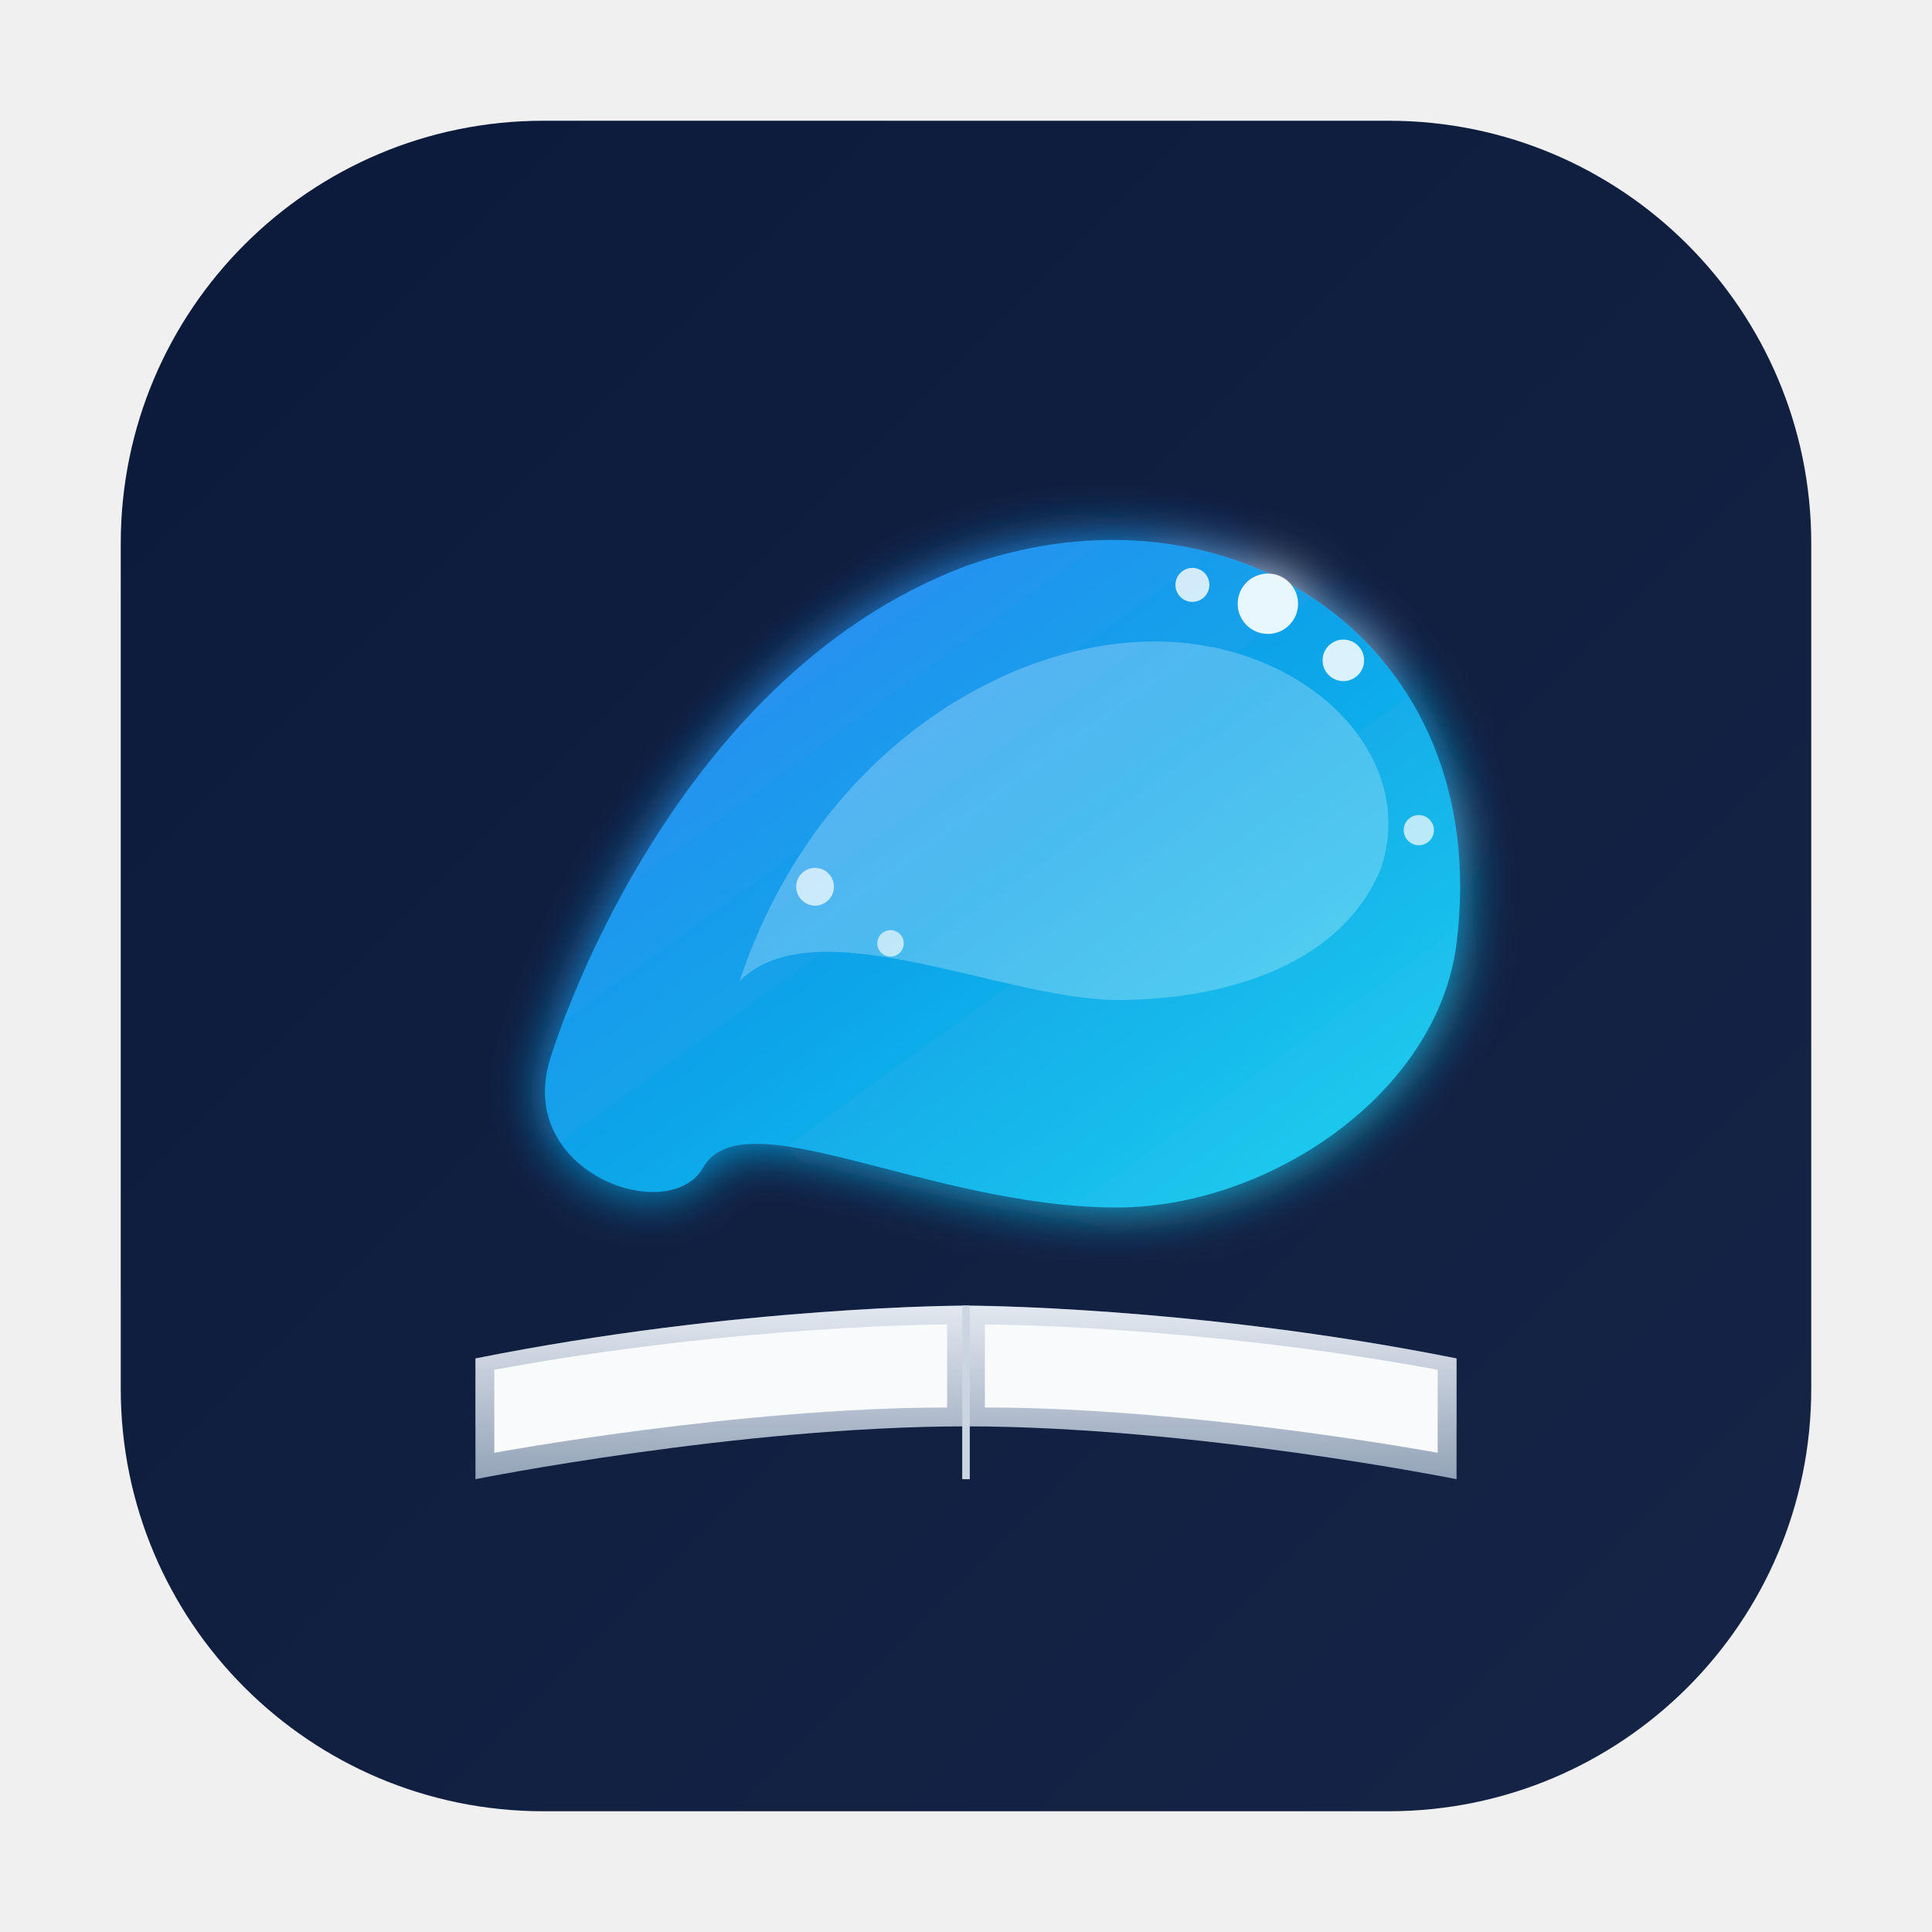
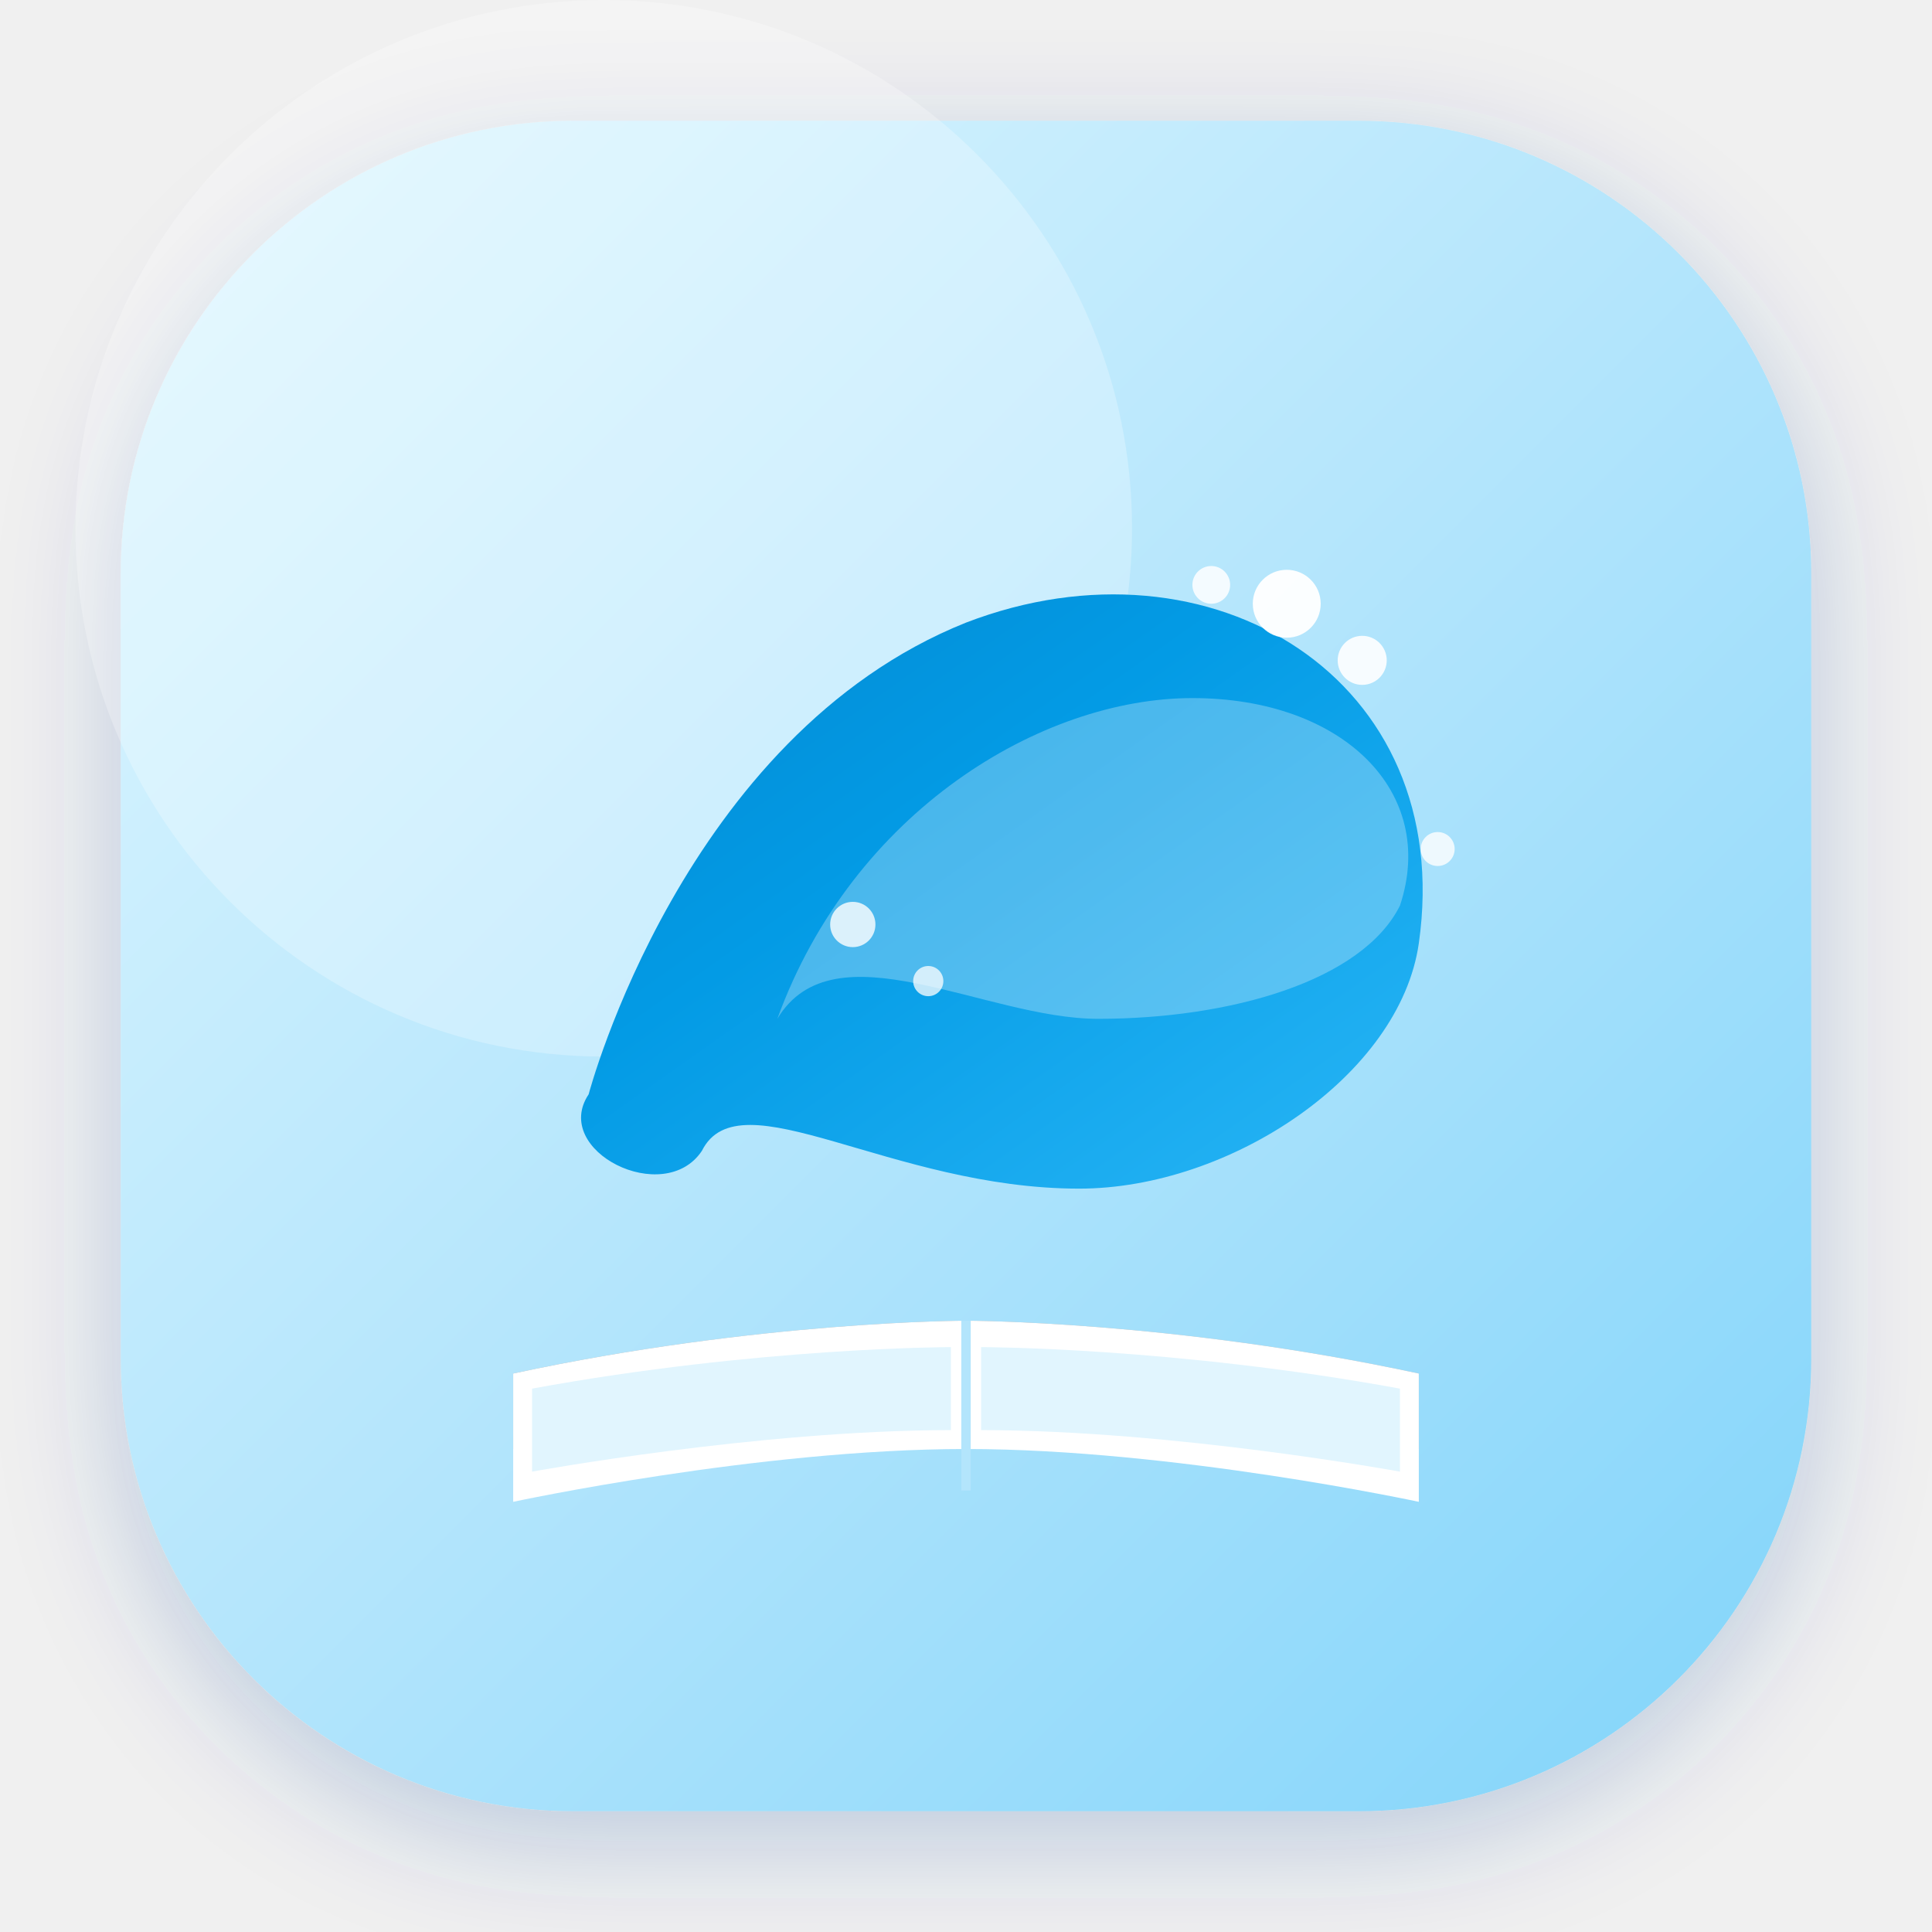
<svg xmlns="http://www.w3.org/2000/svg" width="1024" height="1024" viewBox="0 0 1024 1024">
  <defs>
    <linearGradient id="bg" x1="0" y1="0" x2="1" y2="1">
-       <stop offset="0%" stop-color="#0B1A3A" />
-       <stop offset="100%" stop-color="#162447" />
+       <stop offset="0%" stop-color="#E0F7FF" />
+       <stop offset="50%" stop-color="#B3E5FC" />
+       <stop offset="100%" stop-color="#81D4FA" />
    </linearGradient>
    <linearGradient id="wave" x1="0" y1="0" x2="1" y2="1">
-       <stop offset="0%" stop-color="#3B82F6" />
-       <stop offset="50%" stop-color="#0EA5E9" />
-       <stop offset="100%" stop-color="#22D3EE" />
+       <stop offset="0%" stop-color="#0288D1" />
+       <stop offset="40%" stop-color="#039BE5" />
+       <stop offset="100%" stop-color="#29B6F6" />
    </linearGradient>
-     <linearGradient id="book" x1="0" y1="0" x2="0" y2="1">
-       <stop offset="0%" stop-color="#E2E8F0" />
-       <stop offset="100%" stop-color="#94A3B8" />
-     </linearGradient>
-     <filter id="glow" x="-50%" y="-50%" width="200%" height="200%">
-       <feGaussianBlur stdDeviation="14" result="blur" />
-       <feComposite in="SourceGraphic" in2="blur" operator="over" />
+     <filter id="softShadow" x="-50%" y="-50%" width="200%" height="200%">
+       <feDropShadow dx="0" dy="16" stdDeviation="32" flood-color="#0D47A1" flood-opacity="0.22" />
    </filter>
  </defs>
-   <rect x="64" y="64" width="896" height="896" rx="224" fill="url(#bg)" />
+   <rect x="64" y="64" width="896" height="896" rx="240" fill="url(#bg)" filter="url(#softShadow)" />
+   <circle cx="320" cy="280" r="280" fill="white" opacity="0.25" />
  <g transform="translate(512, 720)">
-     <path d="M-260 0 C-120 -28 0 -28 0 -28 C0 -28 120 -28 260 0 L260 36 C120 8 0 8 0 8 C0 8 -120 8 -260 36 Z" fill="#475569" />
-     <path d="M-260 0 C-120 -28 0 -28 0 -28 L0 36 C-120 36 -260 64 -260 64 Z" fill="url(#book)" />
-     <path d="M260 0 C120 -28 0 -28 0 -28 L0 36 C120 36 260 64 260 64 Z" fill="url(#book)" />
-     <path d="M-250 6 C-120 -18 -10 -18 -10 -18 L-10 26 C-120 26 -250 50 -250 50 Z" fill="#F8FAFC" />
-     <path d="M250 6 C120 -18 10 -18 10 -18 L10 26 C120 26 250 50 250 50 Z" fill="#F8FAFC" />
-     <line x1="0" y1="-28" x2="0" y2="64" stroke="#CBD5E1" stroke-width="4" />
+     <path d="M-240 8 C-110 -20 0 -20 0 -20 C0 -20 110 -20 240 8 L240 48 C110 20 0 20 0 20 C0 20 -110 20 -240 48 Z" fill="#90A4AE" />
+     <path d="M-240 8 C-110 -20 0 -20 0 -20 L0 48 C-110 48 -240 76 -240 76 Z" fill="white" />
+     <path d="M240 8 C110 -20 0 -20 0 -20 L0 48 C110 48 240 76 240 76 Z" fill="white" />
+     <path d="M-230 16 C-110 -6 -8 -6 -8 -6 L-8 38 C-110 38 -230 60 -230 60 Z" fill="#E1F5FE" />
+     <path d="M230 16 C110 -6 8 -6 8 -6 L8 38 C110 38 230 60 230 60 Z" fill="#E1F5FE" />
+     <line x1="0" y1="-20" x2="0" y2="70" stroke="#B3E5FC" stroke-width="5" />
  </g>
-   <g transform="translate(512, 420)" filter="url(#glow)">
-     <path d="M-220 140              C-220 140 -160 -60 0 -120              C140 -170 280 -80 260 80              C250 160 160 220 80 220              C-20 220 -120 160 -140 200              C-160 230 -240 200 -220 140              Z" fill="url(#wave)" />
-     <path d="M-120 100              C-80 -20 20 -80 100 -80              C180 -80 240 -20 220 40              C200 90 140 110 80 110              C20 110 -80 60 -120 100 Z" fill="rgba(255,255,255,0.25)" />
-     <circle cx="160" cy="-100" r="16" fill="white" opacity="0.9" />
-     <circle cx="200" cy="-70" r="11" fill="white" opacity="0.85" />
-     <circle cx="120" cy="-110" r="9" fill="white" opacity="0.8" />
-     <circle cx="-80" cy="50" r="10" fill="white" opacity="0.7" />
-     <circle cx="-40" cy="80" r="7" fill="white" opacity="0.65" />
-     <circle cx="240" cy="20" r="8" fill="white" opacity="0.7" />
+   <g transform="translate(512, 420)">
+     <path d="M-200 160              C-200 160 -150 -30 0 -90              C130 -140 260 -60 240 80              C230 150 140 210 60 210              C-40 210 -120 150 -140 190              C-160 220 -220 190 -200 160              Z" fill="url(#wave)" />
+     <path d="M-100 120              C-60 10 40 -50 120 -50              C200 -50 250 0 230 60              C210 100 140 120 70 120              C10 120 -70 70 -100 120 Z" fill="white" opacity="0.28" />
+     <circle cx="170" cy="-100" r="18" fill="white" opacity="0.95" />
+     <circle cx="210" cy="-70" r="13" fill="white" opacity="0.9" />
+     <circle cx="130" cy="-110" r="10" fill="white" opacity="0.85" />
+     <circle cx="-60" cy="70" r="12" fill="white" opacity="0.8" />
+     <circle cx="-20" cy="100" r="8" fill="white" opacity="0.75" />
+     <circle cx="250" cy="30" r="9" fill="white" opacity="0.8" />
  </g>
</svg>
